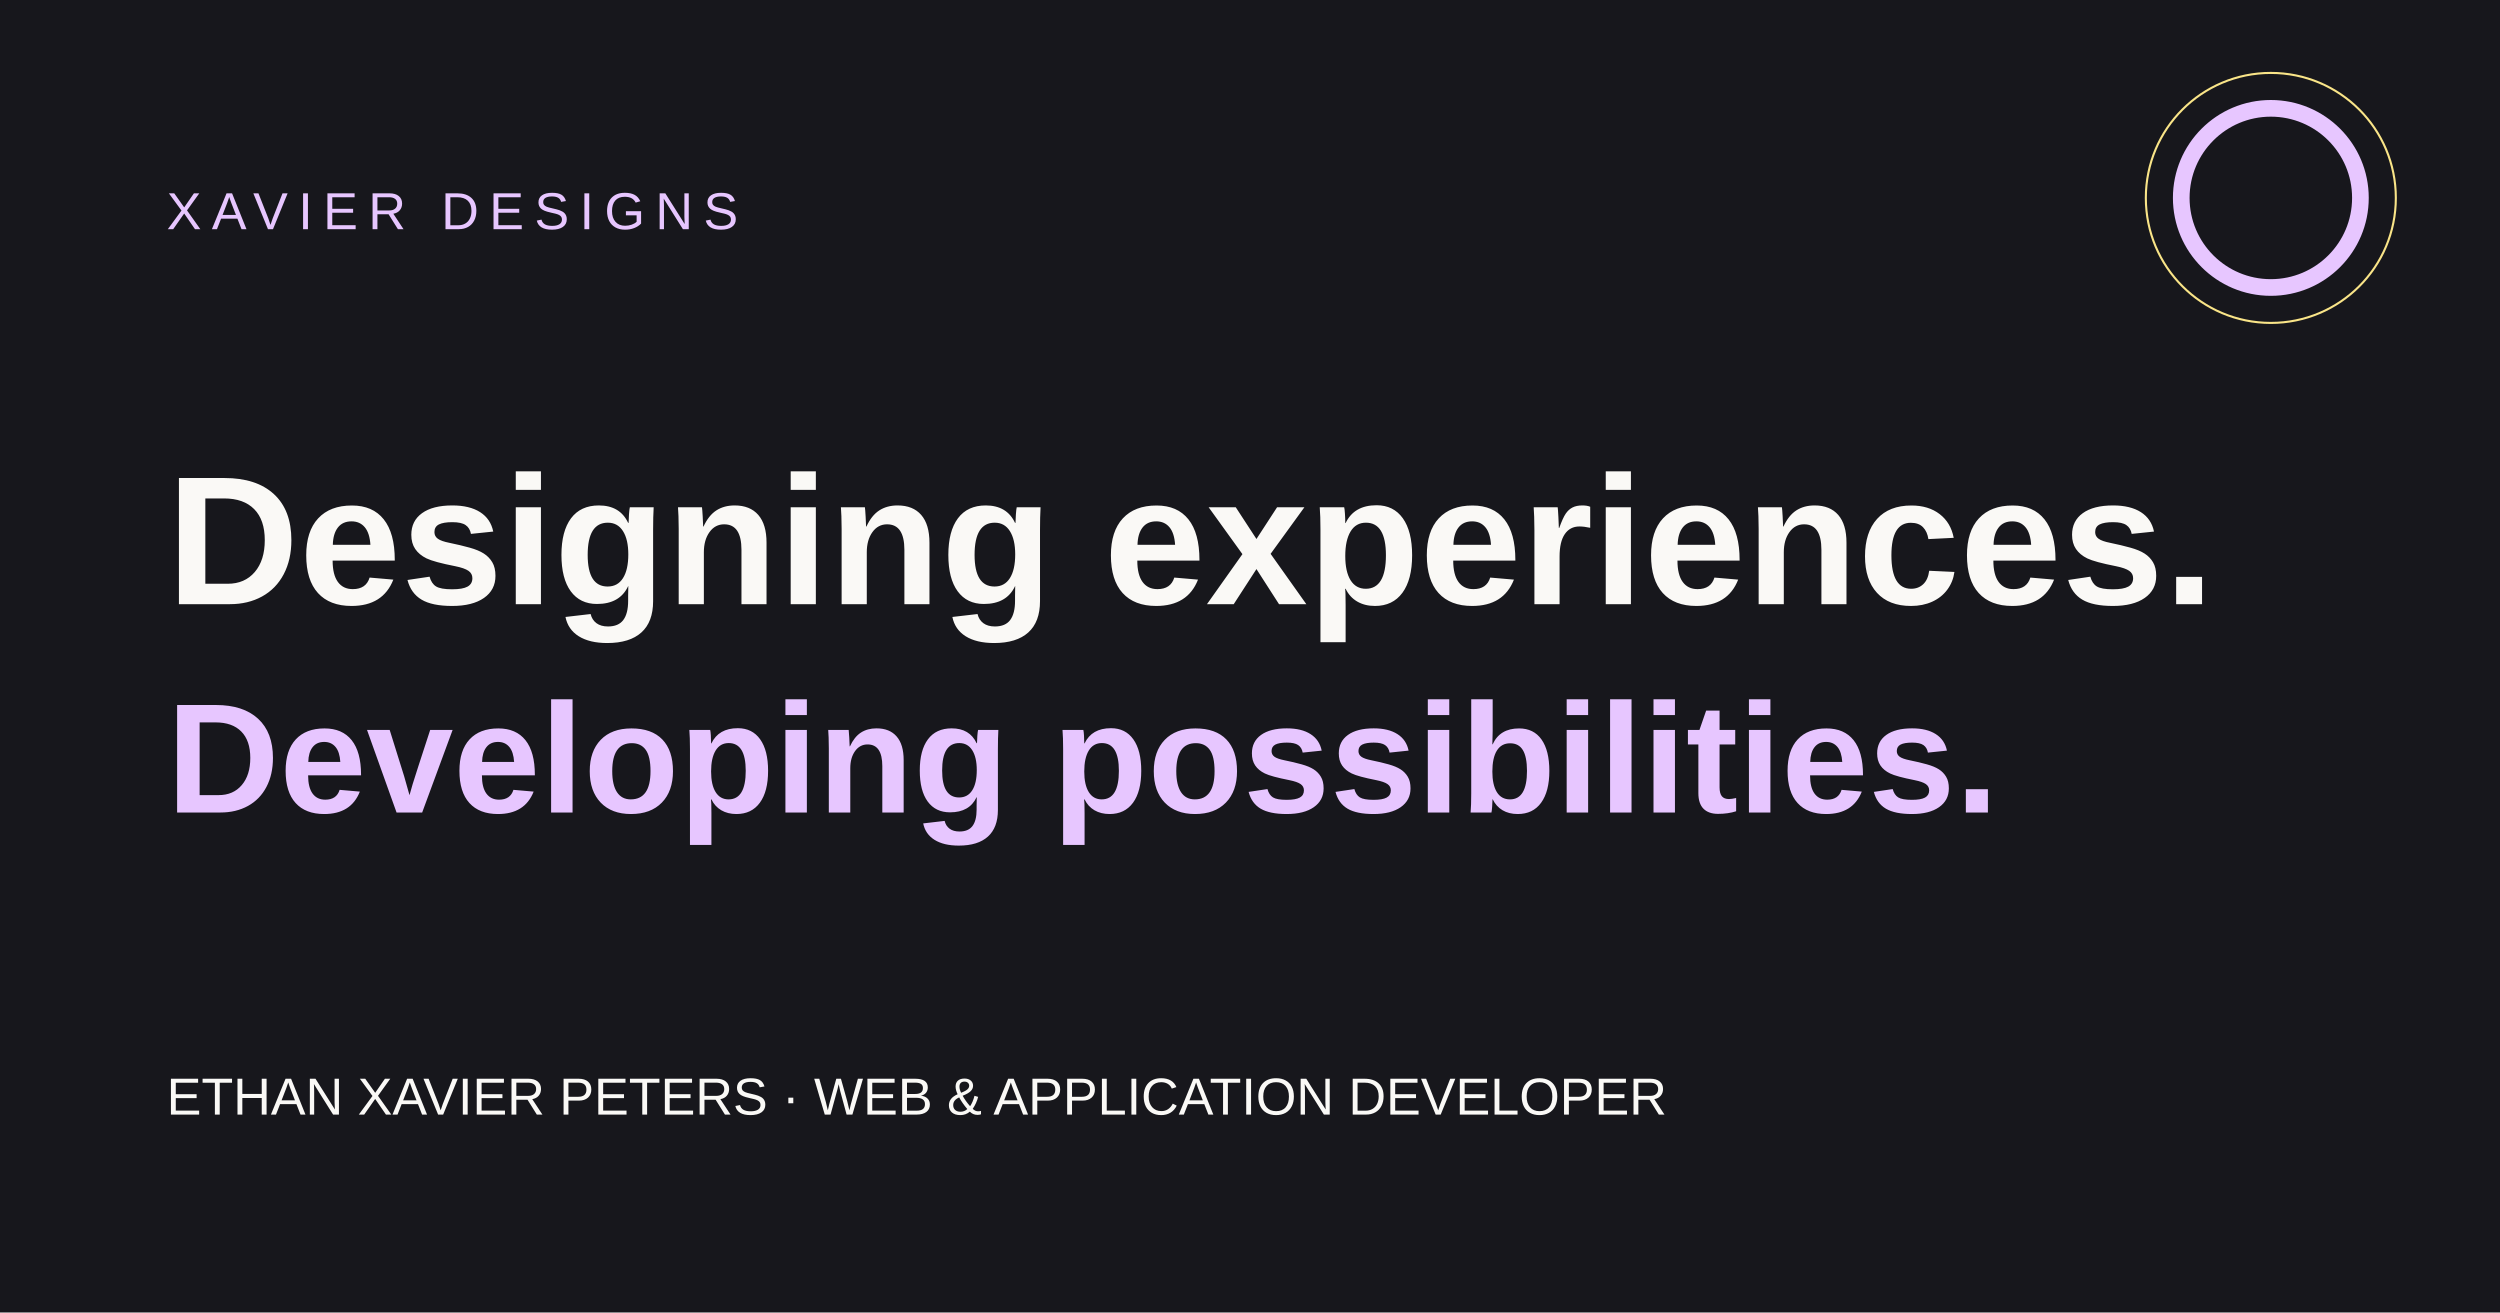
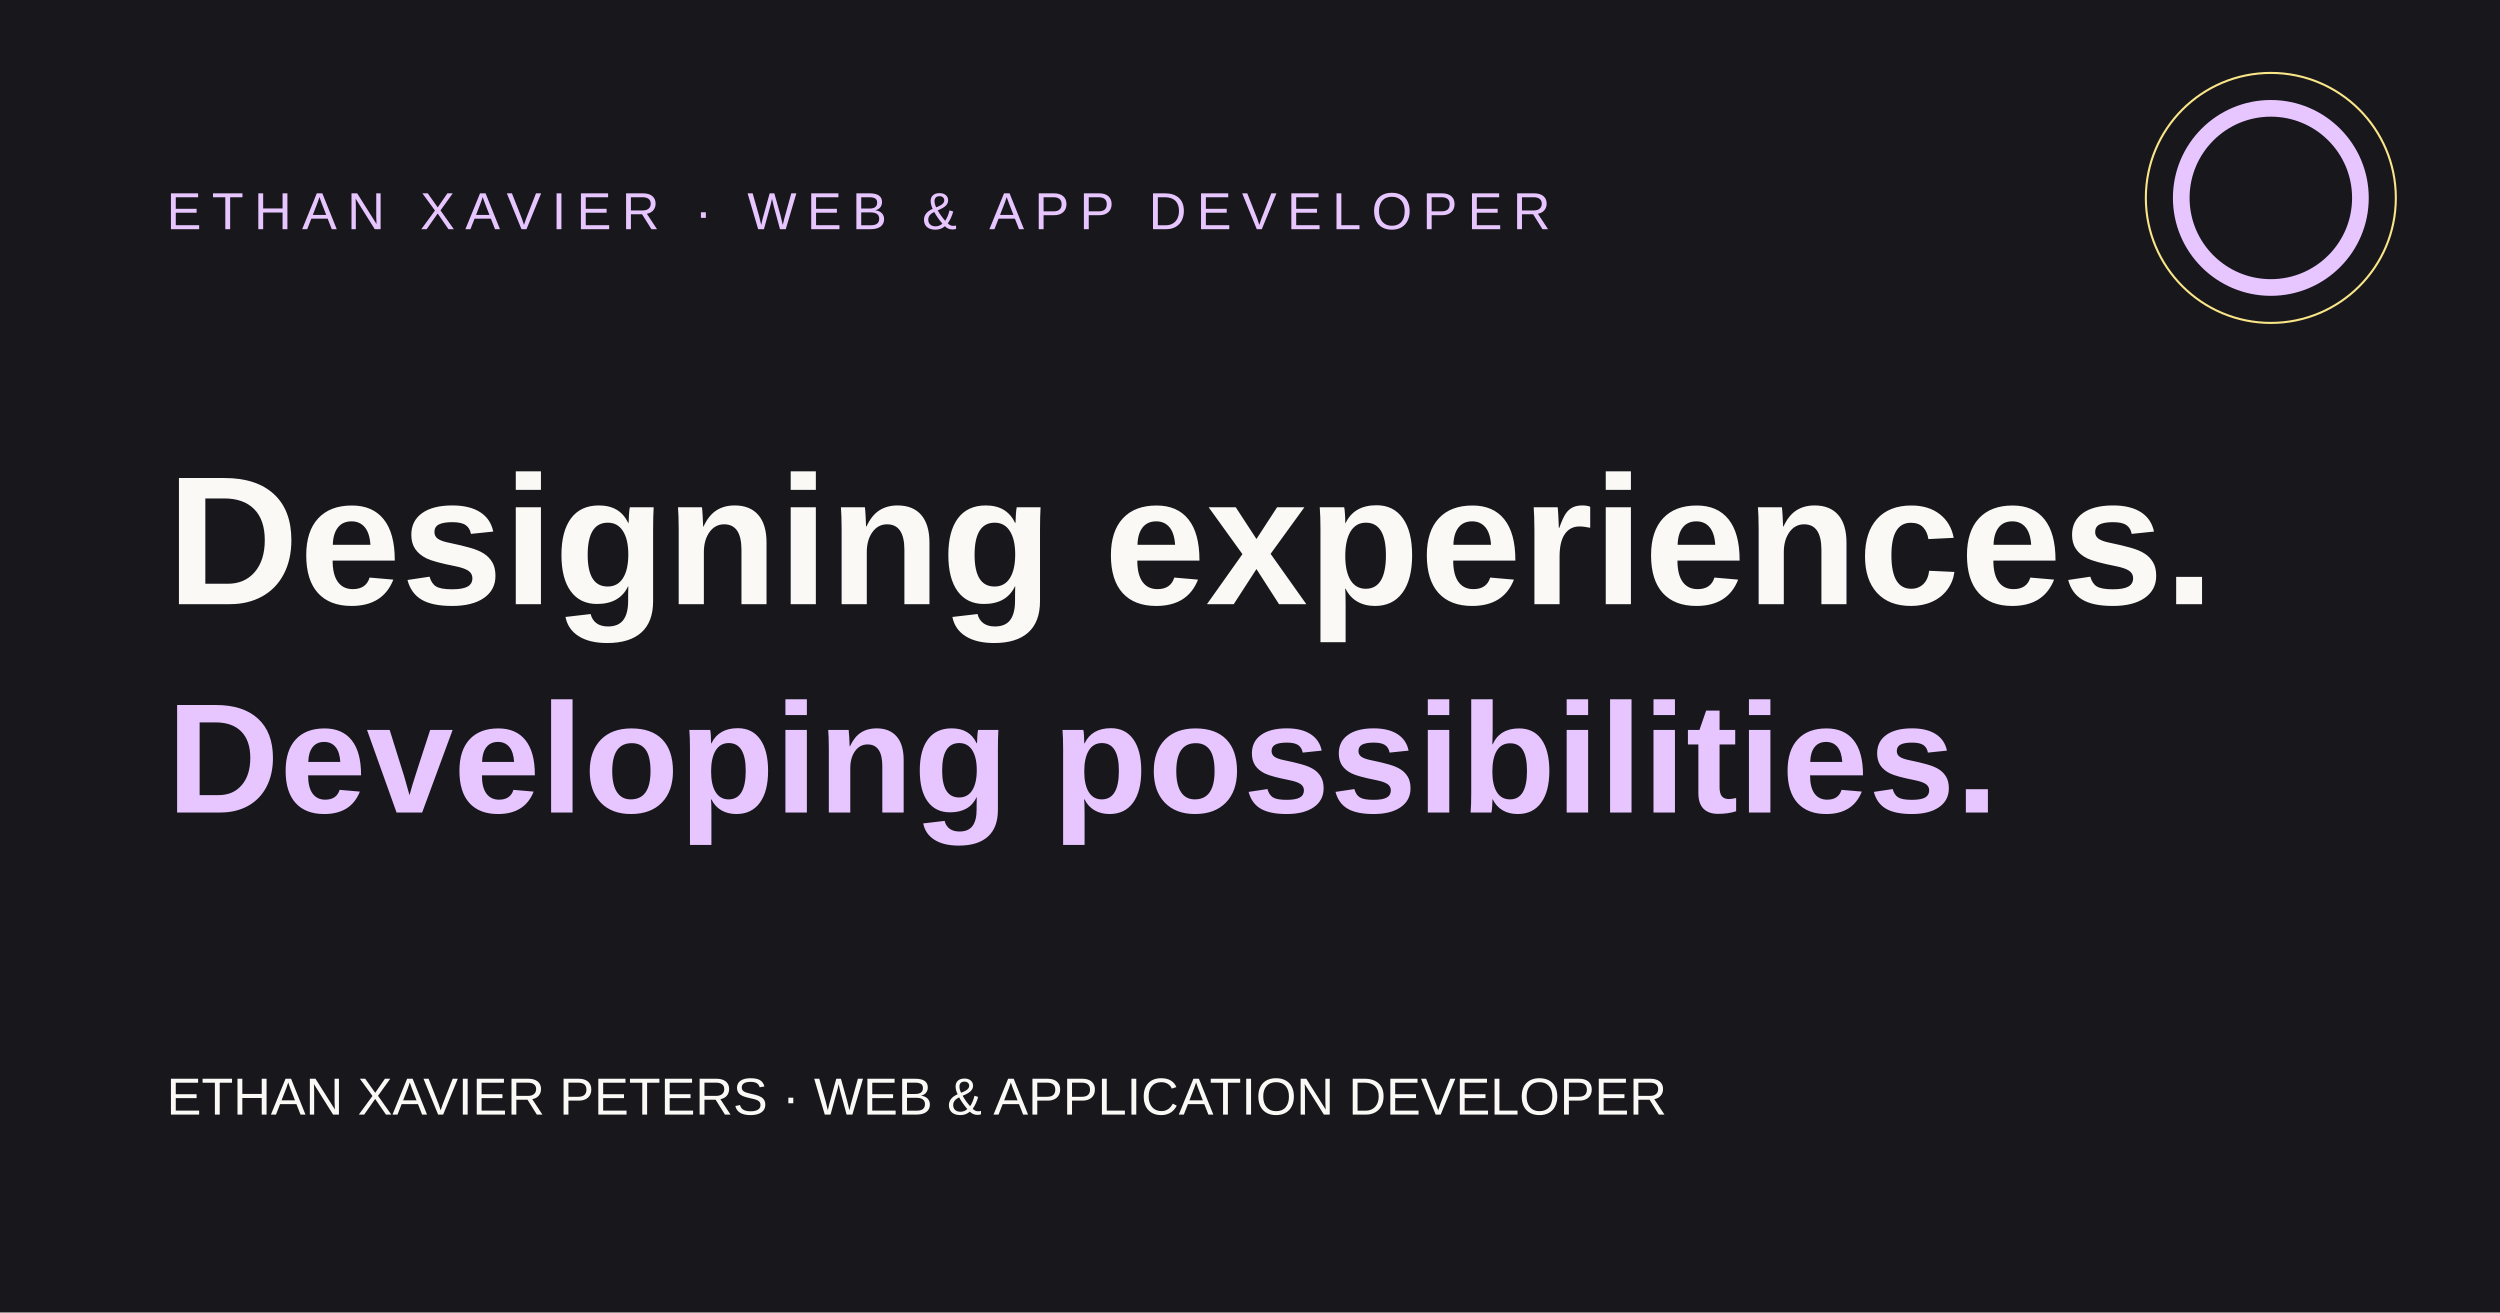
<svg xmlns="http://www.w3.org/2000/svg" width="1200" height="630" viewBox="0 0 1200 630">
  <rect width="1200" height="630" fill="#17171c" />
  <circle cx="1090" cy="95" r="43" stroke="#e7c6ff" stroke-width="8" fill="none" />
  <circle cx="1090" cy="95" r="60" stroke="#fae588" stroke-width="1" fill="none" />
-   <text x="80" y="110" font-family="Arial,sans-serif" font-size="25" fill="#e7c6ff" letter-spacing="5">XAVIER DESIGNS</text>
+   <text x="80" y="110" font-family="Arial,sans-serif" font-size="25" fill="#e7c6ff" letter-spacing="5">ETHAN XAVIER · WEB &amp; APP DEVELOPER</text>
  <text x="80" y="290" font-family="Arial,sans-serif" font-size="88" font-weight="bold" fill="#faf9f6">Designing experiences.</text>
  <text x="80" y="390" font-family="Arial,sans-serif" font-size="75" font-weight="bold" fill="#e7c6ff">Developing possibilities.</text>
  <text x="80" y="535" font-family="Arial,sans-serif" font-size="25" fill="#faf9f6">ETHAN XAVIER PETERS · WEB &amp; APPLICATION DEVELOPER</text>
</svg>
